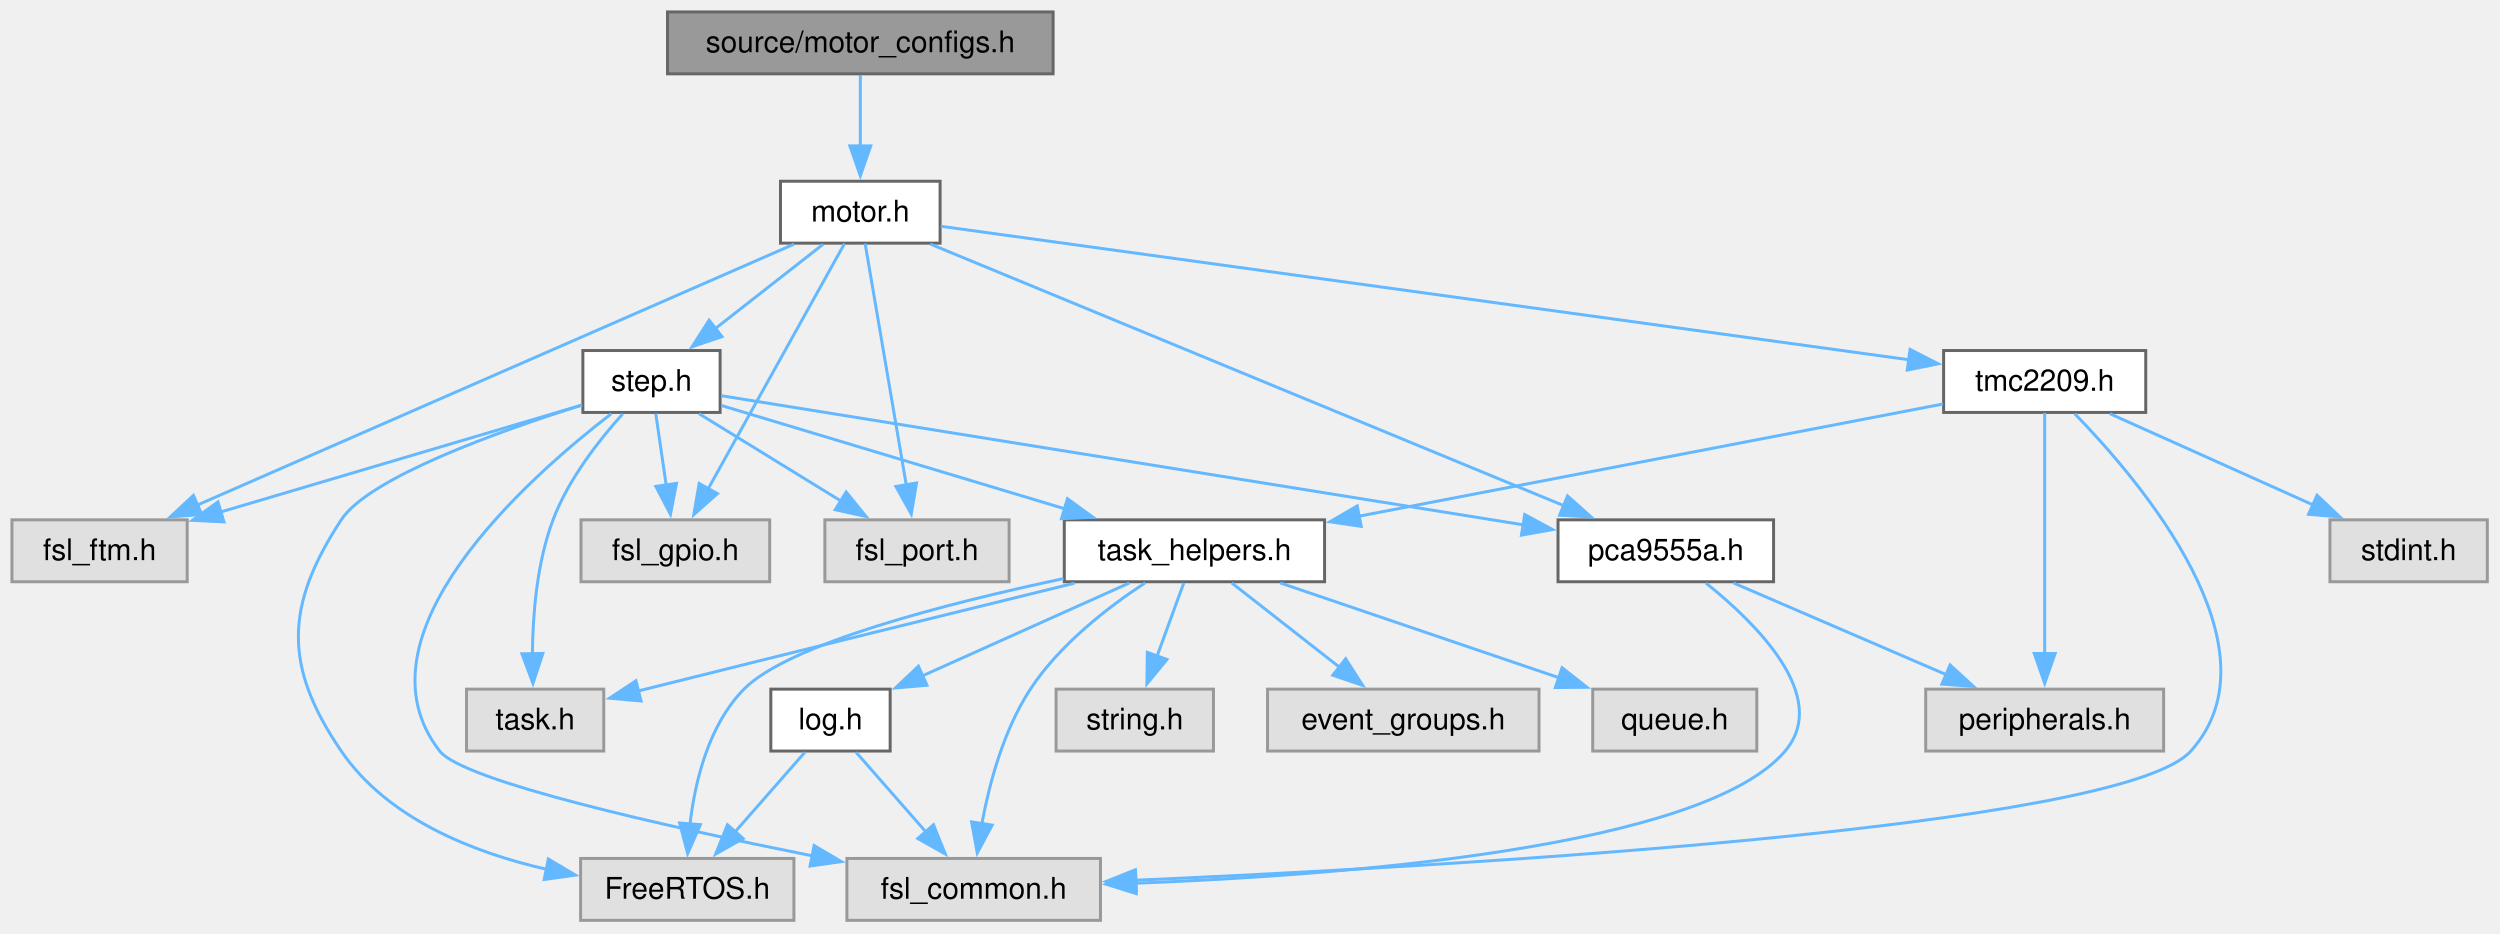
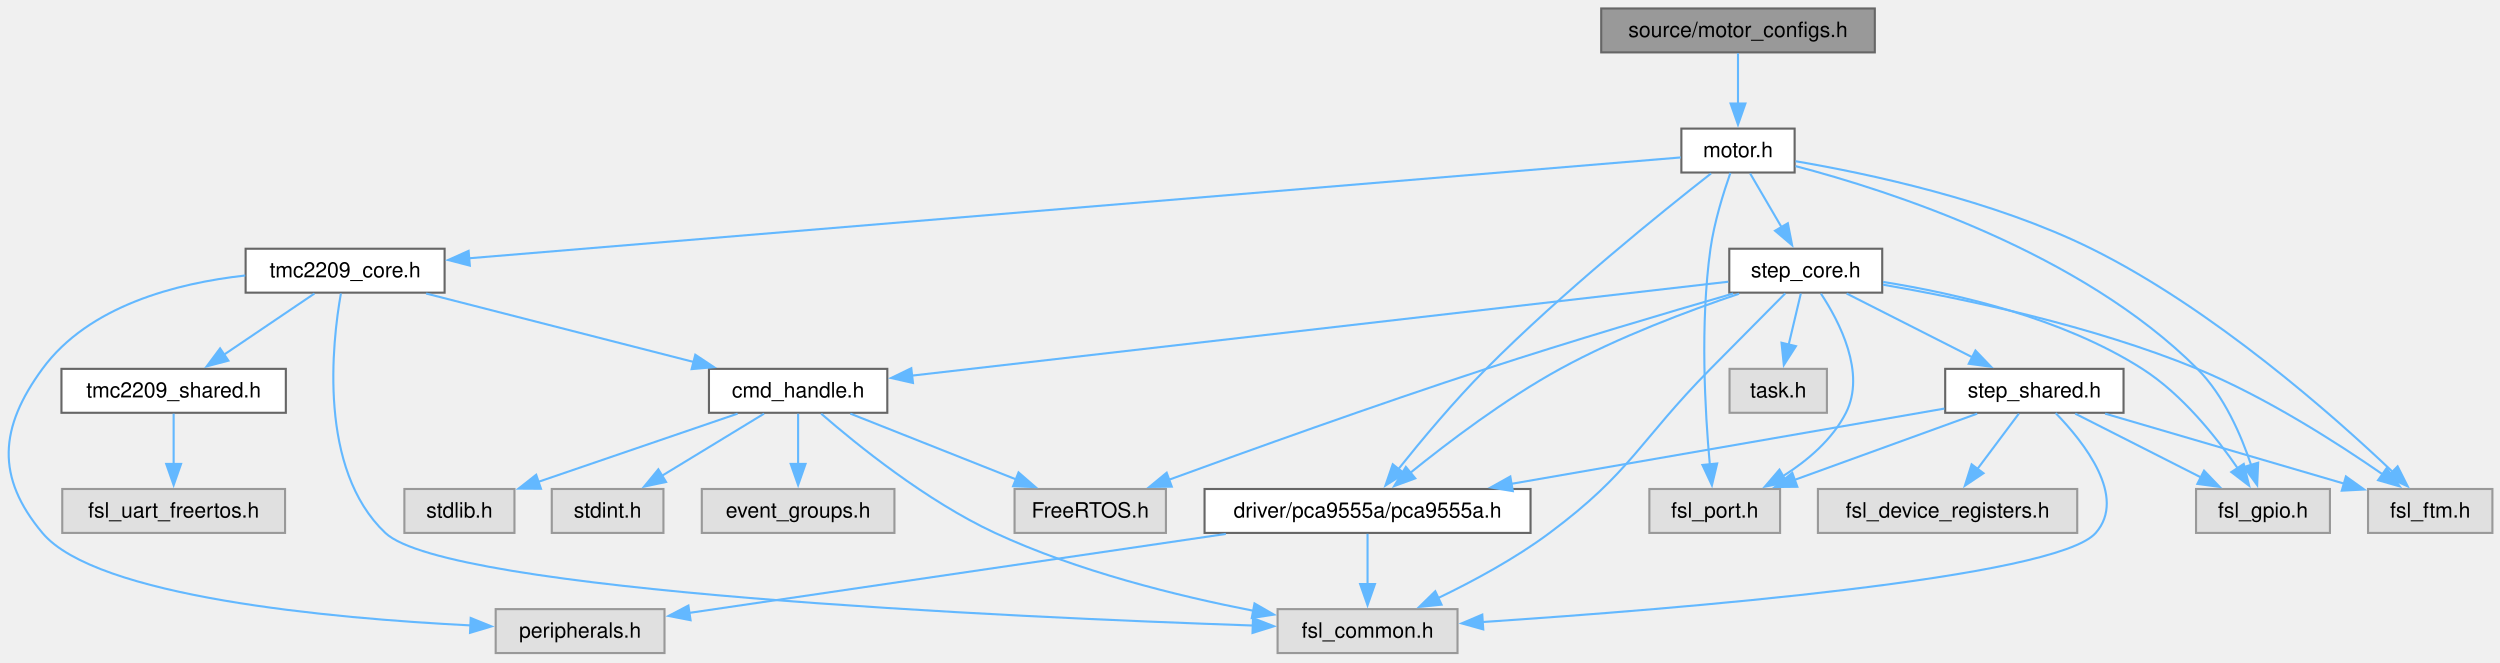
- <svg xmlns="http://www.w3.org/2000/svg" xmlns:xlink="http://www.w3.org/1999/xlink" width="838pt" height="313pt" viewBox="0.00 0.00 838.00 313.00">
+ <svg xmlns="http://www.w3.org/2000/svg" xmlns:xlink="http://www.w3.org/1999/xlink" width="1181pt" height="313pt" viewBox="0.00 0.00 1181.00 313.00">
  <g id="graph0" class="graph" transform="scale(1 1) rotate(0) translate(4 308.5)">
    <g id="Node000001" class="node">
      <g id="a_Node000001">
        <a xlink:title=" ">
-           <polygon fill="#999999" stroke="#666666" points="349,-304.5 219.75,-304.5 219.75,-283.75 349,-283.75 349,-304.5" />
-           <text xml:space="preserve" text-anchor="middle" x="284.38" y="-291" font-family="Helvetica,sans-Serif" font-size="10.00">source/motor_configs.h</text>
+           <polygon fill="#999999" stroke="#666666" points="881.66,-304.5 752.41,-304.5 752.41,-283.75 881.66,-283.75 881.66,-304.5" />
+           <text xml:space="preserve" text-anchor="middle" x="817.03" y="-291" font-family="Helvetica,sans-Serif" font-size="10.00">source/motor_configs.h</text>
        </a>
      </g>
    </g>
    <g id="Node000002" class="node">
      <g id="a_Node000002">
        <a xlink:href="motor_8h.html" target="_top" xlink:title=" ">
-           <polygon fill="white" stroke="#666666" points="311.12,-247.75 257.62,-247.75 257.62,-227 311.12,-227 311.12,-247.75" />
-           <text xml:space="preserve" text-anchor="middle" x="284.38" y="-234.25" font-family="Helvetica,sans-Serif" font-size="10.00">motor.h</text>
+           <polygon fill="white" stroke="#666666" points="843.78,-247.75 790.28,-247.75 790.28,-227 843.78,-227 843.78,-247.75" />
+           <text xml:space="preserve" text-anchor="middle" x="817.03" y="-234.25" font-family="Helvetica,sans-Serif" font-size="10.00">motor.h</text>
        </a>
      </g>
    </g>
    <g id="edge1_Node000001_Node000002" class="edge">
      <g id="a_edge1_Node000001_Node000002">
        <a xlink:title=" ">
-           <path fill="none" stroke="#63b8ff" d="M284.38,-283.34C284.38,-276.72 284.38,-267.72 284.38,-259.52" />
-           <polygon fill="#63b8ff" stroke="#63b8ff" points="287.88,-259.59 284.38,-249.59 280.88,-259.59 287.88,-259.59" />
+           <path fill="none" stroke="#63b8ff" d="M817.03,-283.34C817.03,-276.72 817.03,-267.72 817.03,-259.52" />
+           <polygon fill="#63b8ff" stroke="#63b8ff" points="820.53,-259.59 817.03,-249.59 813.53,-259.59 820.53,-259.59" />
        </a>
      </g>
    </g>
    <g id="Node000003" class="node">
      <g id="a_Node000003">
-         <a xlink:href="step_8h.html" target="_top" xlink:title=" ">
-           <polygon fill="white" stroke="#666666" points="237.38,-191 191.38,-191 191.38,-170.25 237.38,-170.25 237.38,-191" />
-           <text xml:space="preserve" text-anchor="middle" x="214.38" y="-177.5" font-family="Helvetica,sans-Serif" font-size="10.00">step.h</text>
+         <a xlink:href="pca9555a_8h.html" target="_top" xlink:title=" ">
+           <polygon fill="white" stroke="#666666" points="719.03,-77.5 565.03,-77.5 565.03,-56.75 719.03,-56.75 719.03,-77.5" />
+           <text xml:space="preserve" text-anchor="middle" x="642.03" y="-64" font-family="Helvetica,sans-Serif" font-size="10.00">driver/pca9555a/pca9555a.h</text>
        </a>
      </g>
    </g>
    <g id="edge2_Node000002_Node000003" class="edge">
      <g id="a_edge2_Node000002_Node000003">
        <a xlink:title=" ">
-           <path fill="none" stroke="#63b8ff" d="M271.86,-226.59C261.81,-218.72 247.46,-207.5 235.62,-198.24" />
-           <polygon fill="#63b8ff" stroke="#63b8ff" points="238.01,-195.66 227.97,-192.26 233.69,-201.18 238.01,-195.66" />
+           <path fill="none" stroke="#63b8ff" d="M804.3,-226.55C781.87,-209.02 734.29,-170.75 698.03,-134.25 683.01,-119.14 667.47,-100.51 656.58,-86.88" />
+           <polygon fill="#63b8ff" stroke="#63b8ff" points="659.43,-84.83 650.49,-79.15 653.93,-89.17 659.43,-84.83" />
+         </a>
+       </g>
+     </g>
+     <g id="Node000006" class="node">
+       <g id="a_Node000006">
+         <a xlink:href="step__core_8h.html" target="_top" xlink:title=" ">
+           <polygon fill="white" stroke="#666666" points="885.16,-191 812.91,-191 812.91,-170.25 885.16,-170.25 885.16,-191" />
+           <text xml:space="preserve" text-anchor="middle" x="849.03" y="-177.5" font-family="Helvetica,sans-Serif" font-size="10.00">step_core.h</text>
+         </a>
+       </g>
+     </g>
+     <g id="edge5_Node000002_Node000006" class="edge">
+       <g id="a_edge5_Node000002_Node000006">
+         <a xlink:title=" ">
+           <path fill="none" stroke="#63b8ff" d="M822.75,-226.59C826.89,-219.5 832.63,-209.69 837.68,-201.04" />
+           <polygon fill="#63b8ff" stroke="#63b8ff" points="840.57,-203.03 842.6,-192.64 834.53,-199.5 840.57,-203.03" />
+         </a>
+       </g>
+     </g>
+     <g id="Node000009" class="node">
+       <g id="a_Node000009">
+         <a xlink:title=" ">
+           <polygon fill="#e0e0e0" stroke="#999999" points="1173.41,-77.5 1114.66,-77.5 1114.66,-56.75 1173.41,-56.75 1173.41,-77.5" />
+           <text xml:space="preserve" text-anchor="middle" x="1144.03" y="-64" font-family="Helvetica,sans-Serif" font-size="10.00">fsl_ftm.h</text>
+         </a>
+       </g>
+     </g>
+     <g id="edge32_Node000002_Node000009" class="edge">
+       <g id="a_edge32_Node000002_Node000009">
+         <a xlink:title=" ">
+           <path fill="none" stroke="#63b8ff" d="M844.22,-232.34C878.26,-226.54 937.73,-213.95 984.03,-191 1041.51,-162.51 1098.65,-111.88 1126.51,-85.38" />
+           <polygon fill="#63b8ff" stroke="#63b8ff" points="1128.63,-88.2 1133.4,-78.74 1123.77,-83.16 1128.63,-88.2" />
+         </a>
+       </g>
+     </g>
+     <g id="Node000010" class="node">
+       <g id="a_Node000010">
+         <a xlink:title=" ">
+           <polygon fill="#e0e0e0" stroke="#999999" points="1096.66,-77.5 1033.41,-77.5 1033.41,-56.75 1096.66,-56.75 1096.66,-77.5" />
+           <text xml:space="preserve" text-anchor="middle" x="1065.03" y="-64" font-family="Helvetica,sans-Serif" font-size="10.00">fsl_gpio.h</text>
+         </a>
+       </g>
+     </g>
+     <g id="edge33_Node000002_Node000010" class="edge">
+       <g id="a_edge33_Node000002_Node000010">
+         <a xlink:title=" ">
+           <path fill="none" stroke="#63b8ff" d="M844.2,-230.03C889.07,-218.29 979.16,-189.2 1034.03,-134.25 1046.63,-121.63 1054.74,-102.92 1059.49,-88.62" />
+           <polygon fill="#63b8ff" stroke="#63b8ff" points="1062.76,-89.91 1062.28,-79.33 1056.06,-87.9 1062.76,-89.91" />
+         </a>
+       </g>
+     </g>
+     <g id="Node000011" class="node">
+       <g id="a_Node000011">
+         <a xlink:title=" ">
+           <polygon fill="#e0e0e0" stroke="#999999" points="836.91,-77.5 775.16,-77.5 775.16,-56.75 836.91,-56.75 836.91,-77.5" />
+           <text xml:space="preserve" text-anchor="middle" x="806.03" y="-64" font-family="Helvetica,sans-Serif" font-size="10.00">fsl_port.h</text>
+         </a>
+       </g>
+     </g>
+     <g id="edge34_Node000002_Node000011" class="edge">
+       <g id="a_edge34_Node000002_Node000011">
+         <a xlink:title=" ">
+           <path fill="none" stroke="#63b8ff" d="M813.44,-226.81C810.25,-217.74 805.81,-203.66 804.03,-191 799.05,-155.54 801.46,-113.76 803.71,-89.19" />
+           <polygon fill="#63b8ff" stroke="#63b8ff" points="807.19,-89.55 804.71,-79.25 800.23,-88.85 807.19,-89.55" />
+         </a>
+       </g>
+     </g>
+     <g id="Node000018" class="node">
+       <g id="a_Node000018">
+         <a xlink:href="tmc2209__core_8h.html" target="_top" xlink:title=" ">
+           <polygon fill="white" stroke="#666666" points="206.03,-191 112.03,-191 112.03,-170.25 206.03,-170.25 206.03,-191" />
+           <text xml:space="preserve" text-anchor="middle" x="159.03" y="-177.5" font-family="Helvetica,sans-Serif" font-size="10.00">tmc2209_core.h</text>
+         </a>
+       </g>
+     </g>
+     <g id="edge26_Node000002_Node000018" class="edge">
+       <g id="a_edge26_Node000002_Node000018">
+         <a xlink:title=" ">
+           <path fill="none" stroke="#63b8ff" d="M790.01,-234.13C692.14,-225.98 354.76,-197.91 217.65,-186.5" />
+           <polygon fill="#63b8ff" stroke="#63b8ff" points="217.95,-183.02 207.69,-185.67 217.37,-189.99 217.95,-183.02" />
+         </a>
+       </g>
+     </g>
+     <g id="Node000004" class="node">
+       <g id="a_Node000004">
+         <a xlink:title=" ">
+           <polygon fill="#e0e0e0" stroke="#999999" points="684.53,-20.75 599.53,-20.75 599.53,0 684.53,0 684.53,-20.75" />
+           <text xml:space="preserve" text-anchor="middle" x="642.03" y="-7.25" font-family="Helvetica,sans-Serif" font-size="10.00">fsl_common.h</text>
+         </a>
+       </g>
+     </g>
+     <g id="edge3_Node000003_Node000004" class="edge">
+       <g id="a_edge3_Node000003_Node000004">
+         <a xlink:title=" ">
+           <path fill="none" stroke="#63b8ff" d="M642.03,-56.34C642.03,-49.72 642.03,-40.72 642.03,-32.52" />
+           <polygon fill="#63b8ff" stroke="#63b8ff" points="645.53,-32.59 642.03,-22.59 638.53,-32.59 645.53,-32.59" />
+         </a>
+       </g>
+     </g>
+     <g id="Node000005" class="node">
+       <g id="a_Node000005">
+         <a xlink:title=" ">
+           <polygon fill="#e0e0e0" stroke="#999999" points="309.91,-20.75 230.16,-20.75 230.16,0 309.91,0 309.91,-20.75" />
+           <text xml:space="preserve" text-anchor="middle" x="270.03" y="-7.25" font-family="Helvetica,sans-Serif" font-size="10.00">peripherals.h</text>
+         </a>
+       </g>
+     </g>
+     <g id="edge4_Node000003_Node000005" class="edge">
+       <g id="a_edge4_Node000003_Node000005">
+         <a xlink:title=" ">
+           <path fill="none" stroke="#63b8ff" d="M575.09,-56.27C502.38,-45.57 387.77,-28.7 321.68,-18.98" />
+           <polygon fill="#63b8ff" stroke="#63b8ff" points="322.22,-15.52 311.82,-17.53 321.2,-22.44 322.22,-15.52" />
+         </a>
+       </g>
+     </g>
+     <g id="edge6_Node000006_Node000003" class="edge">
+       <g id="a_edge6_Node000006_Node000003">
+         <a xlink:title=" ">
+           <path fill="none" stroke="#63b8ff" d="M817.54,-169.75C793.64,-161.68 760.35,-149.2 733.03,-134.25 707.15,-120.09 680.14,-99.62 662.33,-85.22" />
+           <polygon fill="#63b8ff" stroke="#63b8ff" points="664.57,-82.53 654.62,-78.88 660.12,-87.94 664.57,-82.53" />
+         </a>
+       </g>
+     </g>
+     <g id="edge9_Node000006_Node000004" class="edge">
+       <g id="a_edge9_Node000006_Node000004">
+         <a xlink:title=" ">
+           <path fill="none" stroke="#63b8ff" d="M839.36,-169.9C830.24,-160.73 816.18,-146.57 804.03,-134.25 770.16,-99.9 766.72,-85.57 728.03,-56.75 711.82,-44.67 691.95,-33.96 675.4,-25.99" />
+           <polygon fill="#63b8ff" stroke="#63b8ff" points="676.98,-22.86 666.44,-21.79 674.02,-29.2 676.98,-22.86" />
        </a>
      </g>
    </g>
    <g id="Node000007" class="node">
      <g id="a_Node000007">
        <a xlink:title=" ">
-           <polygon fill="#e0e0e0" stroke="#999999" points="58.75,-134.25 0,-134.25 0,-113.5 58.75,-113.5 58.75,-134.25" />
-           <text xml:space="preserve" text-anchor="middle" x="29.38" y="-120.75" font-family="Helvetica,sans-Serif" font-size="10.00">fsl_ftm.h</text>
-         </a>
-       </g>
-     </g>
-     <g id="edge27_Node000002_Node000007" class="edge">
-       <g id="a_edge27_Node000002_Node000007">
-         <a xlink:title=" ">
-           <path fill="none" stroke="#63b8ff" d="M262.19,-226.68C217.17,-206.99 114.88,-162.26 62.15,-139.21" />
-           <polygon fill="#63b8ff" stroke="#63b8ff" points="63.64,-136.04 53.08,-135.24 60.84,-142.45 63.64,-136.04" />
+           <polygon fill="#e0e0e0" stroke="#999999" points="546.78,-77.5 475.28,-77.5 475.28,-56.75 546.78,-56.75 546.78,-77.5" />
+           <text xml:space="preserve" text-anchor="middle" x="511.03" y="-64" font-family="Helvetica,sans-Serif" font-size="10.00">FreeRTOS.h</text>
+         </a>
+       </g>
+     </g>
+     <g id="edge7_Node000006_Node000007" class="edge">
+       <g id="a_edge7_Node000006_Node000007">
+         <a xlink:title=" ">
+           <path fill="none" stroke="#63b8ff" d="M814.7,-169.82C784,-160.93 737.84,-147.26 698.03,-134.25 645.6,-117.11 585.57,-95.53 547.97,-81.78" />
+           <polygon fill="#63b8ff" stroke="#63b8ff" points="549.54,-78.62 538.95,-78.47 547.13,-85.2 549.54,-78.62" />
        </a>
      </g>
    </g>
    <g id="Node000008" class="node">
      <g id="a_Node000008">
        <a xlink:title=" ">
-           <polygon fill="#e0e0e0" stroke="#999999" points="254,-134.25 190.75,-134.25 190.75,-113.5 254,-113.5 254,-134.25" />
-           <text xml:space="preserve" text-anchor="middle" x="222.38" y="-120.75" font-family="Helvetica,sans-Serif" font-size="10.00">fsl_gpio.h</text>
-         </a>
-       </g>
-     </g>
-     <g id="edge28_Node000002_Node000008" class="edge">
-       <g id="a_edge28_Node000002_Node000008">
-         <a xlink:title=" ">
-           <path fill="none" stroke="#63b8ff" d="M279.09,-226.87C268.98,-208.69 246.73,-168.67 233.3,-144.52" />
-           <polygon fill="#63b8ff" stroke="#63b8ff" points="236.48,-143.04 228.56,-136 230.36,-146.44 236.48,-143.04" />
-         </a>
-       </g>
-     </g>
-     <g id="Node000009" class="node">
-       <g id="a_Node000009">
-         <a xlink:title=" ">
-           <polygon fill="#e0e0e0" stroke="#999999" points="334.25,-134.25 272.5,-134.25 272.5,-113.5 334.25,-113.5 334.25,-134.25" />
-           <text xml:space="preserve" text-anchor="middle" x="303.38" y="-120.75" font-family="Helvetica,sans-Serif" font-size="10.00">fsl_port.h</text>
-         </a>
-       </g>
-     </g>
-     <g id="edge29_Node000002_Node000009" class="edge">
-       <g id="a_edge29_Node000002_Node000009">
-         <a xlink:title=" ">
-           <path fill="none" stroke="#63b8ff" d="M285.99,-226.87C289.04,-209.02 295.67,-170.11 299.8,-145.84" />
-           <polygon fill="#63b8ff" stroke="#63b8ff" points="303.22,-146.61 301.45,-136.17 296.32,-145.44 303.22,-146.61" />
+           <polygon fill="#e0e0e0" stroke="#999999" points="859.03,-134.25 813.03,-134.25 813.03,-113.5 859.03,-113.5 859.03,-134.25" />
+           <text xml:space="preserve" text-anchor="middle" x="836.03" y="-120.75" font-family="Helvetica,sans-Serif" font-size="10.00">task.h</text>
+         </a>
+       </g>
+     </g>
+     <g id="edge8_Node000006_Node000008" class="edge">
+       <g id="a_edge8_Node000006_Node000008">
+         <a xlink:title=" ">
+           <path fill="none" stroke="#63b8ff" d="M846.71,-169.84C845.12,-163.14 842.95,-154.01 840.98,-145.73" />
+           <polygon fill="#63b8ff" stroke="#63b8ff" points="844.4,-144.97 838.68,-136.05 837.59,-146.59 844.4,-144.97" />
+         </a>
+       </g>
+     </g>
+     <g id="edge10_Node000006_Node000009" class="edge">
+       <g id="a_edge10_Node000006_Node000009">
+         <a xlink:title=" ">
+           <path fill="none" stroke="#63b8ff" d="M885.51,-174.02C923.57,-167.41 984.5,-154.66 1034.03,-134.25 1066.22,-120.98 1100.1,-99.28 1121.61,-84.38" />
+           <polygon fill="#63b8ff" stroke="#63b8ff" points="1123.44,-87.36 1129.6,-78.74 1119.41,-81.64 1123.44,-87.36" />
+         </a>
+       </g>
+     </g>
+     <g id="edge11_Node000006_Node000010" class="edge">
+       <g id="a_edge11_Node000006_Node000010">
+         <a xlink:title=" ">
+           <path fill="none" stroke="#63b8ff" d="M885.59,-175.3C919.51,-169.94 970.3,-158.37 1008.03,-134.25 1026.92,-122.18 1043,-101.99 1053.22,-87.09" />
+           <polygon fill="#63b8ff" stroke="#63b8ff" points="1055.94,-89.33 1058.49,-79.05 1050.08,-85.49 1055.94,-89.33" />
+         </a>
+       </g>
+     </g>
+     <g id="edge12_Node000006_Node000011" class="edge">
+       <g id="a_edge12_Node000006_Node000011">
+         <a xlink:title=" ">
+           <path fill="none" stroke="#63b8ff" d="M856.22,-169.78C864.99,-156.47 877.54,-132.25 868.03,-113.5 861.64,-100.9 849.91,-90.95 838.37,-83.63" />
+           <polygon fill="#63b8ff" stroke="#63b8ff" points="840.12,-80.6 829.72,-78.62 836.62,-86.66 840.12,-80.6" />
+         </a>
+       </g>
+     </g>
+     <g id="Node000012" class="node">
+       <g id="a_Node000012">
+         <a xlink:href="cmd__handle_8h.html" target="_top" xlink:title=" ">
+           <polygon fill="white" stroke="#666666" points="415.16,-134.25 330.91,-134.25 330.91,-113.5 415.16,-113.5 415.16,-134.25" />
+           <text xml:space="preserve" text-anchor="middle" x="373.03" y="-120.75" font-family="Helvetica,sans-Serif" font-size="10.00">cmd_handle.h</text>
+         </a>
+       </g>
+     </g>
+     <g id="edge13_Node000006_Node000012" class="edge">
+       <g id="a_edge13_Node000006_Node000012">
+         <a xlink:title=" ">
+           <path fill="none" stroke="#63b8ff" d="M812.47,-175.42C729.11,-165.83 524.63,-142.31 426.83,-131.06" />
+           <polygon fill="#63b8ff" stroke="#63b8ff" points="427.29,-127.59 416.95,-129.93 426.49,-134.55 427.29,-127.59" />
+         </a>
+       </g>
+     </g>
+     <g id="Node000016" class="node">
+       <g id="a_Node000016">
+         <a xlink:href="step__shared_8h.html" target="_top" xlink:title=" ">
+           <polygon fill="white" stroke="#666666" points="999.16,-134.25 914.91,-134.25 914.91,-113.5 999.16,-113.5 999.16,-134.25" />
+           <text xml:space="preserve" text-anchor="middle" x="957.03" y="-120.75" font-family="Helvetica,sans-Serif" font-size="10.00">step_shared.h</text>
+         </a>
+       </g>
+     </g>
+     <g id="edge19_Node000006_Node000016" class="edge">
+       <g id="a_edge19_Node000006_Node000016">
+         <a xlink:title=" ">
+           <path fill="none" stroke="#63b8ff" d="M868.34,-169.84C884.85,-161.47 908.86,-149.29 927.74,-139.72" />
+           <polygon fill="#63b8ff" stroke="#63b8ff" points="929.2,-142.91 936.54,-135.26 926.04,-136.66 929.2,-142.91" />
+         </a>
+       </g>
+     </g>
+     <g id="edge17_Node000012_Node000004" class="edge">
+       <g id="a_edge17_Node000012_Node000004">
+         <a xlink:title=" ">
+           <path fill="none" stroke="#63b8ff" d="M383.93,-113.07C400.49,-98.66 433.51,-71.87 466.03,-56.75 505.02,-38.62 552.36,-26.94 588.12,-19.97" />
+           <polygon fill="#63b8ff" stroke="#63b8ff" points="588.63,-23.44 597.81,-18.15 587.34,-16.56 588.63,-23.44" />
+         </a>
+       </g>
+     </g>
+     <g id="edge15_Node000012_Node000007" class="edge">
+       <g id="a_edge15_Node000012_Node000007">
+         <a xlink:title=" ">
+           <path fill="none" stroke="#63b8ff" d="M397.7,-113.09C419.48,-104.44 451.49,-91.75 475.94,-82.05" />
+           <polygon fill="#63b8ff" stroke="#63b8ff" points="477.16,-85.33 485.17,-78.39 474.58,-78.82 477.16,-85.33" />
+         </a>
+       </g>
+     </g>
+     <g id="Node000013" class="node">
+       <g id="a_Node000013">
+         <a xlink:title=" ">
+           <polygon fill="#e0e0e0" stroke="#999999" points="309.41,-77.5 256.66,-77.5 256.66,-56.75 309.41,-56.75 309.41,-77.5" />
+           <text xml:space="preserve" text-anchor="middle" x="283.03" y="-64" font-family="Helvetica,sans-Serif" font-size="10.00">stdint.h</text>
+         </a>
+       </g>
+     </g>
+     <g id="edge14_Node000012_Node000013" class="edge">
+       <g id="a_edge14_Node000012_Node000013">
+         <a xlink:title=" ">
+           <path fill="none" stroke="#63b8ff" d="M356.94,-113.09C343.5,-104.91 324.1,-93.11 308.55,-83.65" />
+           <polygon fill="#63b8ff" stroke="#63b8ff" points="310.64,-80.82 300.27,-78.62 307,-86.8 310.64,-80.82" />
+         </a>
+       </g>
+     </g>
+     <g id="Node000014" class="node">
+       <g id="a_Node000014">
+         <a xlink:title=" ">
+           <polygon fill="#e0e0e0" stroke="#999999" points="418.53,-77.5 327.53,-77.5 327.53,-56.75 418.53,-56.75 418.53,-77.5" />
+           <text xml:space="preserve" text-anchor="middle" x="373.03" y="-64" font-family="Helvetica,sans-Serif" font-size="10.00">event_groups.h</text>
+         </a>
+       </g>
+     </g>
+     <g id="edge16_Node000012_Node000014" class="edge">
+       <g id="a_edge16_Node000012_Node000014">
+         <a xlink:title=" ">
+           <path fill="none" stroke="#63b8ff" d="M373.03,-113.09C373.03,-106.47 373.03,-97.47 373.03,-89.27" />
+           <polygon fill="#63b8ff" stroke="#63b8ff" points="376.53,-89.34 373.03,-79.34 369.53,-89.34 376.53,-89.34" />
        </a>
      </g>
    </g>
    <g id="Node000015" class="node">
      <g id="a_Node000015">
-         <a xlink:href="pca9555a_8h.html" target="_top" xlink:title=" ">
-           <polygon fill="white" stroke="#666666" points="590.5,-134.25 518.25,-134.25 518.25,-113.5 590.5,-113.5 590.5,-134.25" />
-           <text xml:space="preserve" text-anchor="middle" x="554.38" y="-120.75" font-family="Helvetica,sans-Serif" font-size="10.00">pca9555a.h</text>
-         </a>
-       </g>
-     </g>
-     <g id="edge30_Node000002_Node000015" class="edge">
-       <g id="a_edge30_Node000002_Node000015">
-         <a xlink:title=" ">
-           <path fill="none" stroke="#63b8ff" d="M307.86,-226.68C355.74,-206.91 464.75,-161.89 520.37,-138.92" />
-           <polygon fill="#63b8ff" stroke="#63b8ff" points="521.44,-142.26 529.35,-135.21 518.77,-135.79 521.44,-142.26" />
+         <a xlink:title=" ">
+           <polygon fill="#e0e0e0" stroke="#999999" points="239.03,-77.5 187.03,-77.5 187.03,-56.75 239.03,-56.75 239.03,-77.5" />
+           <text xml:space="preserve" text-anchor="middle" x="213.03" y="-64" font-family="Helvetica,sans-Serif" font-size="10.00">stdlib.h</text>
+         </a>
+       </g>
+     </g>
+     <g id="edge18_Node000012_Node000015" class="edge">
+       <g id="a_edge18_Node000012_Node000015">
+         <a xlink:title=" ">
+           <path fill="none" stroke="#63b8ff" d="M344.43,-113.09C318.16,-104.1 279.08,-90.73 250.36,-80.9" />
+           <polygon fill="#63b8ff" stroke="#63b8ff" points="251.55,-77.61 240.96,-77.68 249.29,-84.23 251.55,-77.61" />
+         </a>
+       </g>
+     </g>
+     <g id="edge20_Node000016_Node000003" class="edge">
+       <g id="a_edge20_Node000016_Node000003">
+         <a xlink:title=" ">
+           <path fill="none" stroke="#63b8ff" d="M914.55,-115.49C862.06,-106.37 772.1,-90.73 709.98,-79.94" />
+           <polygon fill="#63b8ff" stroke="#63b8ff" points="710.66,-76.5 700.21,-78.24 709.47,-83.4 710.66,-76.5" />
+         </a>
+       </g>
+     </g>
+     <g id="edge22_Node000016_Node000004" class="edge">
+       <g id="a_edge22_Node000016_Node000004">
+         <a xlink:title=" ">
+           <path fill="none" stroke="#63b8ff" d="M967.11,-113.34C980.53,-99.51 1000.91,-73.72 986.03,-56.75 967.25,-35.33 788.41,-20.79 696.3,-14.66" />
+           <polygon fill="#63b8ff" stroke="#63b8ff" points="696.69,-11.18 686.48,-14.02 696.23,-18.16 696.69,-11.18" />
+         </a>
+       </g>
+     </g>
+     <g id="edge23_Node000016_Node000009" class="edge">
+       <g id="a_edge23_Node000016_Node000009">
+         <a xlink:title=" ">
+           <path fill="none" stroke="#63b8ff" d="M990.46,-113.09C1022.08,-103.83 1069.59,-89.92 1103.39,-80.02" />
+           <polygon fill="#63b8ff" stroke="#63b8ff" points="1104.21,-83.43 1112.83,-77.26 1102.25,-76.71 1104.21,-83.43" />
+         </a>
+       </g>
+     </g>
+     <g id="edge24_Node000016_Node000010" class="edge">
+       <g id="a_edge24_Node000016_Node000010">
+         <a xlink:title=" ">
+           <path fill="none" stroke="#63b8ff" d="M976.34,-113.09C992.85,-104.72 1016.86,-92.54 1035.74,-82.97" />
+           <polygon fill="#63b8ff" stroke="#63b8ff" points="1037.2,-86.16 1044.54,-78.51 1034.04,-79.91 1037.2,-86.16" />
+         </a>
+       </g>
+     </g>
+     <g id="edge25_Node000016_Node000011" class="edge">
+       <g id="a_edge25_Node000016_Node000011">
+         <a xlink:title=" ">
+           <path fill="none" stroke="#63b8ff" d="M930.03,-113.09C905.95,-104.36 870.45,-91.48 843.6,-81.75" />
+           <polygon fill="#63b8ff" stroke="#63b8ff" points="845.06,-78.55 834.47,-78.44 842.68,-85.14 845.06,-78.55" />
        </a>
      </g>
    </g>
    <g id="Node000017" class="node">
      <g id="a_Node000017">
-         <a xlink:href="tmc2209_8h.html" target="_top" xlink:title=" ">
-           <polygon fill="white" stroke="#666666" points="715.25,-191 647.5,-191 647.5,-170.25 715.25,-170.25 715.25,-191" />
-           <text xml:space="preserve" text-anchor="middle" x="681.38" y="-177.5" font-family="Helvetica,sans-Serif" font-size="10.00">tmc2209.h</text>
-         </a>
-       </g>
-     </g>
-     <g id="edge22_Node000002_Node000017" class="edge">
-       <g id="a_edge22_Node000002_Node000017">
-         <a xlink:title=" ">
-           <path fill="none" stroke="#63b8ff" d="M311.35,-232.65C378.29,-223.42 552.59,-199.39 635.83,-187.91" />
-           <polygon fill="#63b8ff" stroke="#63b8ff" points="636.26,-191.38 645.69,-186.55 635.31,-184.45 636.26,-191.38" />
-         </a>
-       </g>
-     </g>
-     <g id="Node000004" class="node">
-       <g id="a_Node000004">
-         <a xlink:title=" ">
-           <polygon fill="#e0e0e0" stroke="#999999" points="262.12,-20.75 190.62,-20.75 190.62,0 262.12,0 262.12,-20.75" />
-           <text xml:space="preserve" text-anchor="middle" x="226.38" y="-7.25" font-family="Helvetica,sans-Serif" font-size="10.00">FreeRTOS.h</text>
-         </a>
-       </g>
-     </g>
-     <g id="edge3_Node000003_Node000004" class="edge">
-       <g id="a_edge3_Node000003_Node000004">
-         <a xlink:title=" ">
-           <path fill="none" stroke="#63b8ff" d="M191.13,-172.75C163.41,-164.03 119.65,-148.42 110.38,-134.25 91.51,-105.43 90.96,-85.2 110.38,-56.75 125.81,-34.14 154.35,-22.79 179.26,-17.1" />
-           <polygon fill="#63b8ff" stroke="#63b8ff" points="179.79,-20.57 188.9,-15.16 178.41,-13.7 179.79,-20.57" />
-         </a>
-       </g>
-     </g>
-     <g id="Node000005" class="node">
-       <g id="a_Node000005">
-         <a xlink:title=" ">
-           <polygon fill="#e0e0e0" stroke="#999999" points="198.38,-77.5 152.38,-77.5 152.38,-56.75 198.38,-56.75 198.38,-77.5" />
-           <text xml:space="preserve" text-anchor="middle" x="175.38" y="-64" font-family="Helvetica,sans-Serif" font-size="10.00">task.h</text>
-         </a>
-       </g>
-     </g>
-     <g id="edge4_Node000003_Node000005" class="edge">
-       <g id="a_edge4_Node000003_Node000005">
-         <a xlink:title=" ">
-           <path fill="none" stroke="#63b8ff" d="M204.73,-169.76C196.96,-161.15 186.52,-147.93 181.38,-134.25 175.96,-119.86 174.56,-102.51 174.46,-89.2" />
-           <polygon fill="#63b8ff" stroke="#63b8ff" points="177.96,-89.48 174.65,-79.41 170.96,-89.34 177.96,-89.48" />
-         </a>
-       </g>
-     </g>
-     <g id="Node000006" class="node">
-       <g id="a_Node000006">
-         <a xlink:title=" ">
-           <polygon fill="#e0e0e0" stroke="#999999" points="364.88,-20.75 279.88,-20.75 279.88,0 364.88,0 364.88,-20.75" />
-           <text xml:space="preserve" text-anchor="middle" x="322.38" y="-7.25" font-family="Helvetica,sans-Serif" font-size="10.00">fsl_common.h</text>
-         </a>
-       </g>
-     </g>
-     <g id="edge5_Node000003_Node000006" class="edge">
-       <g id="a_edge5_Node000003_Node000006">
-         <a xlink:title=" ">
-           <path fill="none" stroke="#63b8ff" d="M200.9,-169.82C172.87,-148.23 113.27,-95.44 143.38,-56.75 151.21,-46.69 218.45,-31.6 268.22,-21.63" />
-           <polygon fill="#63b8ff" stroke="#63b8ff" points="268.89,-25.07 278.02,-19.69 267.53,-18.2 268.89,-25.07" />
-         </a>
-       </g>
-     </g>
-     <g id="edge6_Node000003_Node000007" class="edge">
-       <g id="a_edge6_Node000003_Node000007">
-         <a xlink:title=" ">
-           <path fill="none" stroke="#63b8ff" d="M190.94,-172.69C160.55,-163.69 107.02,-147.85 69.96,-136.88" />
-           <polygon fill="#63b8ff" stroke="#63b8ff" points="71.06,-133.56 60.47,-134.08 69.07,-140.27 71.06,-133.56" />
-         </a>
-       </g>
-     </g>
-     <g id="edge7_Node000003_Node000008" class="edge">
-       <g id="a_edge7_Node000003_Node000008">
-         <a xlink:title=" ">
-           <path fill="none" stroke="#63b8ff" d="M215.81,-169.84C216.78,-163.14 218.12,-154.01 219.33,-145.73" />
-           <polygon fill="#63b8ff" stroke="#63b8ff" points="222.76,-146.48 220.74,-136.08 215.83,-145.46 222.76,-146.48" />
-         </a>
-       </g>
-     </g>
-     <g id="edge8_Node000003_Node000009" class="edge">
-       <g id="a_edge8_Node000003_Node000009">
-         <a xlink:title=" ">
-           <path fill="none" stroke="#63b8ff" d="M230.29,-169.84C243.58,-161.66 262.76,-149.86 278.14,-140.4" />
-           <polygon fill="#63b8ff" stroke="#63b8ff" points="279.63,-143.59 286.31,-135.37 275.96,-137.63 279.63,-143.59" />
-         </a>
-       </g>
-     </g>
-     <g id="Node000010" class="node">
-       <g id="a_Node000010">
-         <a xlink:href="task__helpers_8h.html" target="_top" xlink:title=" ">
-           <polygon fill="white" stroke="#666666" points="440,-134.25 352.75,-134.25 352.75,-113.5 440,-113.5 440,-134.25" />
-           <text xml:space="preserve" text-anchor="middle" x="396.38" y="-120.75" font-family="Helvetica,sans-Serif" font-size="10.00">task_helpers.h</text>
-         </a>
-       </g>
-     </g>
-     <g id="edge9_Node000003_Node000010" class="edge">
-       <g id="a_edge9_Node000003_Node000010">
-         <a xlink:title=" ">
-           <path fill="none" stroke="#63b8ff" d="M237.8,-172.58C266.86,-163.84 316.98,-148.76 353.11,-137.89" />
-           <polygon fill="#63b8ff" stroke="#63b8ff" points="353.81,-141.33 362.38,-135.1 351.8,-134.63 353.81,-141.33" />
-         </a>
-       </g>
-     </g>
-     <g id="edge19_Node000003_Node000015" class="edge">
-       <g id="a_edge19_Node000003_Node000015">
-         <a xlink:title=" ">
-           <path fill="none" stroke="#63b8ff" d="M237.74,-175.86C293,-166.96 432.6,-144.48 506.61,-132.57" />
-           <polygon fill="#63b8ff" stroke="#63b8ff" points="507.09,-136.03 516.4,-130.99 505.97,-129.12 507.09,-136.03" />
-         </a>
-       </g>
-     </g>
-     <g id="edge10_Node000010_Node000004" class="edge">
-       <g id="a_edge10_Node000010_Node000004">
-         <a xlink:title=" ">
-           <path fill="none" stroke="#63b8ff" d="M352.5,-114.55C313.51,-106.3 260.43,-92.74 245.38,-77.5 233.56,-65.54 228.99,-46.74 227.28,-32.24" />
-           <polygon fill="#63b8ff" stroke="#63b8ff" points="230.77,-32.09 226.51,-22.39 223.8,-32.63 230.77,-32.09" />
-         </a>
-       </g>
-     </g>
-     <g id="edge11_Node000010_Node000005" class="edge">
-       <g id="a_edge11_Node000010_Node000005">
-         <a xlink:title=" ">
-           <path fill="none" stroke="#63b8ff" d="M356.16,-113.03C318.87,-103.89 261.85,-89.87 212.38,-77.5 211.56,-77.3 210.73,-77.09 209.89,-76.88" />
-           <polygon fill="#63b8ff" stroke="#63b8ff" points="210.88,-73.52 200.32,-74.47 209.17,-80.31 210.88,-73.52" />
-         </a>
-       </g>
-     </g>
-     <g id="edge12_Node000010_Node000006" class="edge">
-       <g id="a_edge12_Node000010_Node000006">
-         <a xlink:title=" ">
-           <path fill="none" stroke="#63b8ff" d="M379.87,-113.15C367.56,-105.07 351.22,-92.51 341.38,-77.5 332.45,-63.89 327.64,-46.03 325.1,-32.3" />
-           <polygon fill="#63b8ff" stroke="#63b8ff" points="328.58,-31.93 323.58,-22.59 321.67,-33.01 328.58,-31.93" />
-         </a>
-       </g>
-     </g>
-     <g id="Node000011" class="node">
-       <g id="a_Node000011">
-         <a xlink:href="log_8h.html" target="_top" xlink:title=" ">
-           <polygon fill="white" stroke="#666666" points="294.38,-77.5 254.38,-77.5 254.38,-56.75 294.38,-56.75 294.38,-77.5" />
-           <text xml:space="preserve" text-anchor="middle" x="274.38" y="-64" font-family="Helvetica,sans-Serif" font-size="10.00">log.h</text>
-         </a>
-       </g>
-     </g>
-     <g id="edge13_Node000010_Node000011" class="edge">
-       <g id="a_edge13_Node000010_Node000011">
-         <a xlink:title=" ">
-           <path fill="none" stroke="#63b8ff" d="M374.56,-113.09C355.22,-104.4 326.74,-91.63 305.09,-81.91" />
-           <polygon fill="#63b8ff" stroke="#63b8ff" points="306.72,-78.8 296.16,-77.9 303.85,-85.19 306.72,-78.8" />
-         </a>
-       </g>
-     </g>
-     <g id="Node000012" class="node">
-       <g id="a_Node000012">
-         <a xlink:title=" ">
-           <polygon fill="#e0e0e0" stroke="#999999" points="402.75,-77.5 350,-77.5 350,-56.75 402.75,-56.75 402.75,-77.5" />
-           <text xml:space="preserve" text-anchor="middle" x="376.38" y="-64" font-family="Helvetica,sans-Serif" font-size="10.00">string.h</text>
-         </a>
-       </g>
-     </g>
-     <g id="edge16_Node000010_Node000012" class="edge">
-       <g id="a_edge16_Node000010_Node000012">
-         <a xlink:title=" ">
-           <path fill="none" stroke="#63b8ff" d="M392.8,-113.09C390.3,-106.24 386.86,-96.84 383.78,-88.4" />
-           <polygon fill="#63b8ff" stroke="#63b8ff" points="387.16,-87.44 380.44,-79.25 380.58,-89.84 387.16,-87.44" />
-         </a>
-       </g>
-     </g>
-     <g id="Node000013" class="node">
-       <g id="a_Node000013">
-         <a xlink:title=" ">
-           <polygon fill="#e0e0e0" stroke="#999999" points="511.88,-77.5 420.88,-77.5 420.88,-56.75 511.88,-56.75 511.88,-77.5" />
-           <text xml:space="preserve" text-anchor="middle" x="466.38" y="-64" font-family="Helvetica,sans-Serif" font-size="10.00">event_groups.h</text>
-         </a>
-       </g>
-     </g>
-     <g id="edge17_Node000010_Node000013" class="edge">
-       <g id="a_edge17_Node000010_Node000013">
-         <a xlink:title=" ">
-           <path fill="none" stroke="#63b8ff" d="M408.89,-113.09C418.94,-105.22 433.29,-94 445.13,-84.74" />
-           <polygon fill="#63b8ff" stroke="#63b8ff" points="447.06,-87.68 452.78,-78.76 442.74,-82.16 447.06,-87.68" />
-         </a>
-       </g>
-     </g>
-     <g id="Node000014" class="node">
-       <g id="a_Node000014">
-         <a xlink:title=" ">
-           <polygon fill="#e0e0e0" stroke="#999999" points="584.88,-77.5 529.88,-77.5 529.88,-56.75 584.88,-56.75 584.88,-77.5" />
-           <text xml:space="preserve" text-anchor="middle" x="557.38" y="-64" font-family="Helvetica,sans-Serif" font-size="10.00">queue.h</text>
-         </a>
-       </g>
-     </g>
-     <g id="edge18_Node000010_Node000014" class="edge">
-       <g id="a_edge18_Node000010_Node000014">
-         <a xlink:title=" ">
-           <path fill="none" stroke="#63b8ff" d="M425.16,-113.09C451.19,-104.23 489.73,-91.13 518.49,-81.35" />
-           <polygon fill="#63b8ff" stroke="#63b8ff" points="519.61,-84.67 527.95,-78.13 517.35,-78.04 519.61,-84.67" />
-         </a>
-       </g>
-     </g>
-     <g id="edge14_Node000011_Node000004" class="edge">
-       <g id="a_edge14_Node000011_Node000004">
-         <a xlink:title=" ">
-           <path fill="none" stroke="#63b8ff" d="M265.79,-56.34C259.31,-48.94 250.22,-38.57 242.4,-29.66" />
-           <polygon fill="#63b8ff" stroke="#63b8ff" points="245.1,-27.43 235.88,-22.22 239.84,-32.04 245.1,-27.43" />
-         </a>
-       </g>
-     </g>
-     <g id="edge15_Node000011_Node000006" class="edge">
-       <g id="a_edge15_Node000011_Node000006">
-         <a xlink:title=" ">
-           <path fill="none" stroke="#63b8ff" d="M282.96,-56.34C289.44,-48.94 298.53,-38.57 306.35,-29.66" />
-           <polygon fill="#63b8ff" stroke="#63b8ff" points="308.91,-32.04 312.87,-22.22 303.65,-27.43 308.91,-32.04" />
-         </a>
-       </g>
-     </g>
-     <g id="edge20_Node000015_Node000006" class="edge">
-       <g id="a_edge20_Node000015_Node000006">
-         <a xlink:title=" ">
-           <path fill="none" stroke="#63b8ff" d="M567.84,-113.05C584.73,-99.54 609.72,-74.87 594.38,-56.75 567.04,-24.48 447.9,-15.14 376.68,-12.45" />
-           <polygon fill="#63b8ff" stroke="#63b8ff" points="376.88,-8.95 366.76,-12.11 376.64,-15.95 376.88,-8.95" />
-         </a>
-       </g>
-     </g>
-     <g id="Node000016" class="node">
-       <g id="a_Node000016">
-         <a xlink:title=" ">
-           <polygon fill="#e0e0e0" stroke="#999999" points="721.25,-77.5 641.5,-77.5 641.5,-56.75 721.25,-56.75 721.25,-77.5" />
-           <text xml:space="preserve" text-anchor="middle" x="681.38" y="-64" font-family="Helvetica,sans-Serif" font-size="10.00">peripherals.h</text>
-         </a>
-       </g>
-     </g>
-     <g id="edge21_Node000015_Node000016" class="edge">
-       <g id="a_edge21_Node000015_Node000016">
-         <a xlink:title=" ">
-           <path fill="none" stroke="#63b8ff" d="M577.08,-113.09C596.95,-104.52 626.05,-91.98 648.47,-82.31" />
-           <polygon fill="#63b8ff" stroke="#63b8ff" points="649.68,-85.6 657.48,-78.43 646.91,-79.17 649.68,-85.6" />
-         </a>
-       </g>
-     </g>
-     <g id="edge23_Node000017_Node000006" class="edge">
-       <g id="a_edge23_Node000017_Node000006">
-         <a xlink:title=" ">
-           <path fill="none" stroke="#63b8ff" d="M691.45,-169.81C713.4,-147.28 761.16,-91.15 730.38,-56.75 707.18,-30.84 482.18,-18.06 376.59,-13.45" />
-           <polygon fill="#63b8ff" stroke="#63b8ff" points="376.88,-9.96 366.74,-13.03 376.59,-16.96 376.88,-9.96" />
-         </a>
-       </g>
-     </g>
-     <g id="edge26_Node000017_Node000010" class="edge">
-       <g id="a_edge26_Node000017_Node000010">
-         <a xlink:title=" ">
-           <path fill="none" stroke="#63b8ff" d="M647.28,-173.08C598.8,-163.76 509.41,-146.59 451.45,-135.46" />
-           <polygon fill="#63b8ff" stroke="#63b8ff" points="452.27,-132.05 441.79,-133.6 450.95,-138.92 452.27,-132.05" />
-         </a>
-       </g>
-     </g>
-     <g id="edge24_Node000017_Node000016" class="edge">
-       <g id="a_edge24_Node000017_Node000016">
-         <a xlink:title=" ">
-           <path fill="none" stroke="#63b8ff" d="M681.38,-170.12C681.38,-152.35 681.38,-113.72 681.38,-89.43" />
-           <polygon fill="#63b8ff" stroke="#63b8ff" points="684.88,-89.44 681.38,-79.44 677.88,-89.44 684.88,-89.44" />
-         </a>
-       </g>
-     </g>
-     <g id="Node000018" class="node">
-       <g id="a_Node000018">
-         <a xlink:title=" ">
-           <polygon fill="#e0e0e0" stroke="#999999" points="829.75,-134.25 777,-134.25 777,-113.5 829.75,-113.5 829.75,-134.25" />
-           <text xml:space="preserve" text-anchor="middle" x="803.38" y="-120.75" font-family="Helvetica,sans-Serif" font-size="10.00">stdint.h</text>
-         </a>
-       </g>
-     </g>
-     <g id="edge25_Node000017_Node000018" class="edge">
-       <g id="a_edge25_Node000017_Node000018">
-         <a xlink:title=" ">
-           <path fill="none" stroke="#63b8ff" d="M703.19,-169.84C722.18,-161.31 749.97,-148.84 771.47,-139.19" />
-           <polygon fill="#63b8ff" stroke="#63b8ff" points="772.68,-142.49 780.37,-135.2 769.82,-136.1 772.68,-142.49" />
+         <a xlink:title=" ">
+           <polygon fill="#e0e0e0" stroke="#999999" points="977.28,-77.5 854.78,-77.5 854.78,-56.75 977.28,-56.75 977.28,-77.5" />
+           <text xml:space="preserve" text-anchor="middle" x="916.03" y="-64" font-family="Helvetica,sans-Serif" font-size="10.00">fsl_device_registers.h</text>
+         </a>
+       </g>
+     </g>
+     <g id="edge21_Node000016_Node000017" class="edge">
+       <g id="a_edge21_Node000016_Node000017">
+         <a xlink:title=" ">
+           <path fill="none" stroke="#63b8ff" d="M949.7,-113.09C944.28,-105.85 936.72,-95.76 930.15,-86.97" />
+           <polygon fill="#63b8ff" stroke="#63b8ff" points="933,-84.95 924.2,-79.04 927.4,-89.14 933,-84.95" />
+         </a>
+       </g>
+     </g>
+     <g id="edge29_Node000018_Node000004" class="edge">
+       <g id="a_edge29_Node000018_Node000004">
+         <a xlink:title=" ">
+           <path fill="none" stroke="#63b8ff" d="M157.04,-169.88C152.9,-146.48 146.19,-86.86 178.03,-56.75 207.31,-29.06 471.86,-16.99 587.9,-13" />
+           <polygon fill="#63b8ff" stroke="#63b8ff" points="587.92,-16.5 597.8,-12.66 587.69,-9.5 587.92,-16.5" />
+         </a>
+       </g>
+     </g>
+     <g id="edge31_Node000018_Node000005" class="edge">
+       <g id="a_edge31_Node000018_Node000005">
+         <a xlink:title=" ">
+           <path fill="none" stroke="#63b8ff" d="M111.86,-178.36C79.19,-174.72 37.8,-163.99 16.03,-134.25 -4.31,-106.45 -6.08,-83.16 16.03,-56.75 41.34,-26.51 151.98,-16.4 218.61,-13.04" />
+           <polygon fill="#63b8ff" stroke="#63b8ff" points="218.36,-16.56 228.19,-12.59 218.04,-9.56 218.36,-16.56" />
+         </a>
+       </g>
+     </g>
+     <g id="edge30_Node000018_Node000012" class="edge">
+       <g id="a_edge30_Node000018_Node000012">
+         <a xlink:title=" ">
+           <path fill="none" stroke="#63b8ff" d="M197.29,-169.84C232.63,-160.79 285.33,-147.31 323.8,-137.47" />
+           <polygon fill="#63b8ff" stroke="#63b8ff" points="324.46,-140.92 333.28,-135.05 322.72,-134.13 324.46,-140.92" />
+         </a>
+       </g>
+     </g>
+     <g id="Node000019" class="node">
+       <g id="a_Node000019">
+         <a xlink:href="tmc2209__shared_8h.html" target="_top" xlink:title=" ">
+           <polygon fill="white" stroke="#666666" points="131.03,-134.25 25.03,-134.25 25.03,-113.5 131.03,-113.5 131.03,-134.25" />
+           <text xml:space="preserve" text-anchor="middle" x="78.03" y="-120.75" font-family="Helvetica,sans-Serif" font-size="10.00">tmc2209_shared.h</text>
+         </a>
+       </g>
+     </g>
+     <g id="edge27_Node000018_Node000019" class="edge">
+       <g id="a_edge27_Node000018_Node000019">
+         <a xlink:title=" ">
+           <path fill="none" stroke="#63b8ff" d="M144.55,-169.84C132.69,-161.82 115.66,-150.31 101.8,-140.94" />
+           <polygon fill="#63b8ff" stroke="#63b8ff" points="103.89,-138.13 93.64,-135.43 99.97,-143.93 103.89,-138.13" />
+         </a>
+       </g>
+     </g>
+     <g id="Node000020" class="node">
+       <g id="a_Node000020">
+         <a xlink:title=" ">
+           <polygon fill="#e0e0e0" stroke="#999999" points="130.66,-77.5 25.41,-77.5 25.41,-56.75 130.66,-56.75 130.66,-77.5" />
+           <text xml:space="preserve" text-anchor="middle" x="78.03" y="-64" font-family="Helvetica,sans-Serif" font-size="10.00">fsl_uart_freertos.h</text>
+         </a>
+       </g>
+     </g>
+     <g id="edge28_Node000019_Node000020" class="edge">
+       <g id="a_edge28_Node000019_Node000020">
+         <a xlink:title=" ">
+           <path fill="none" stroke="#63b8ff" d="M78.03,-113.09C78.03,-106.47 78.03,-97.47 78.03,-89.27" />
+           <polygon fill="#63b8ff" stroke="#63b8ff" points="81.53,-89.34 78.03,-79.34 74.53,-89.34 81.53,-89.34" />
        </a>
      </g>
    </g>
  </g>
</svg>
